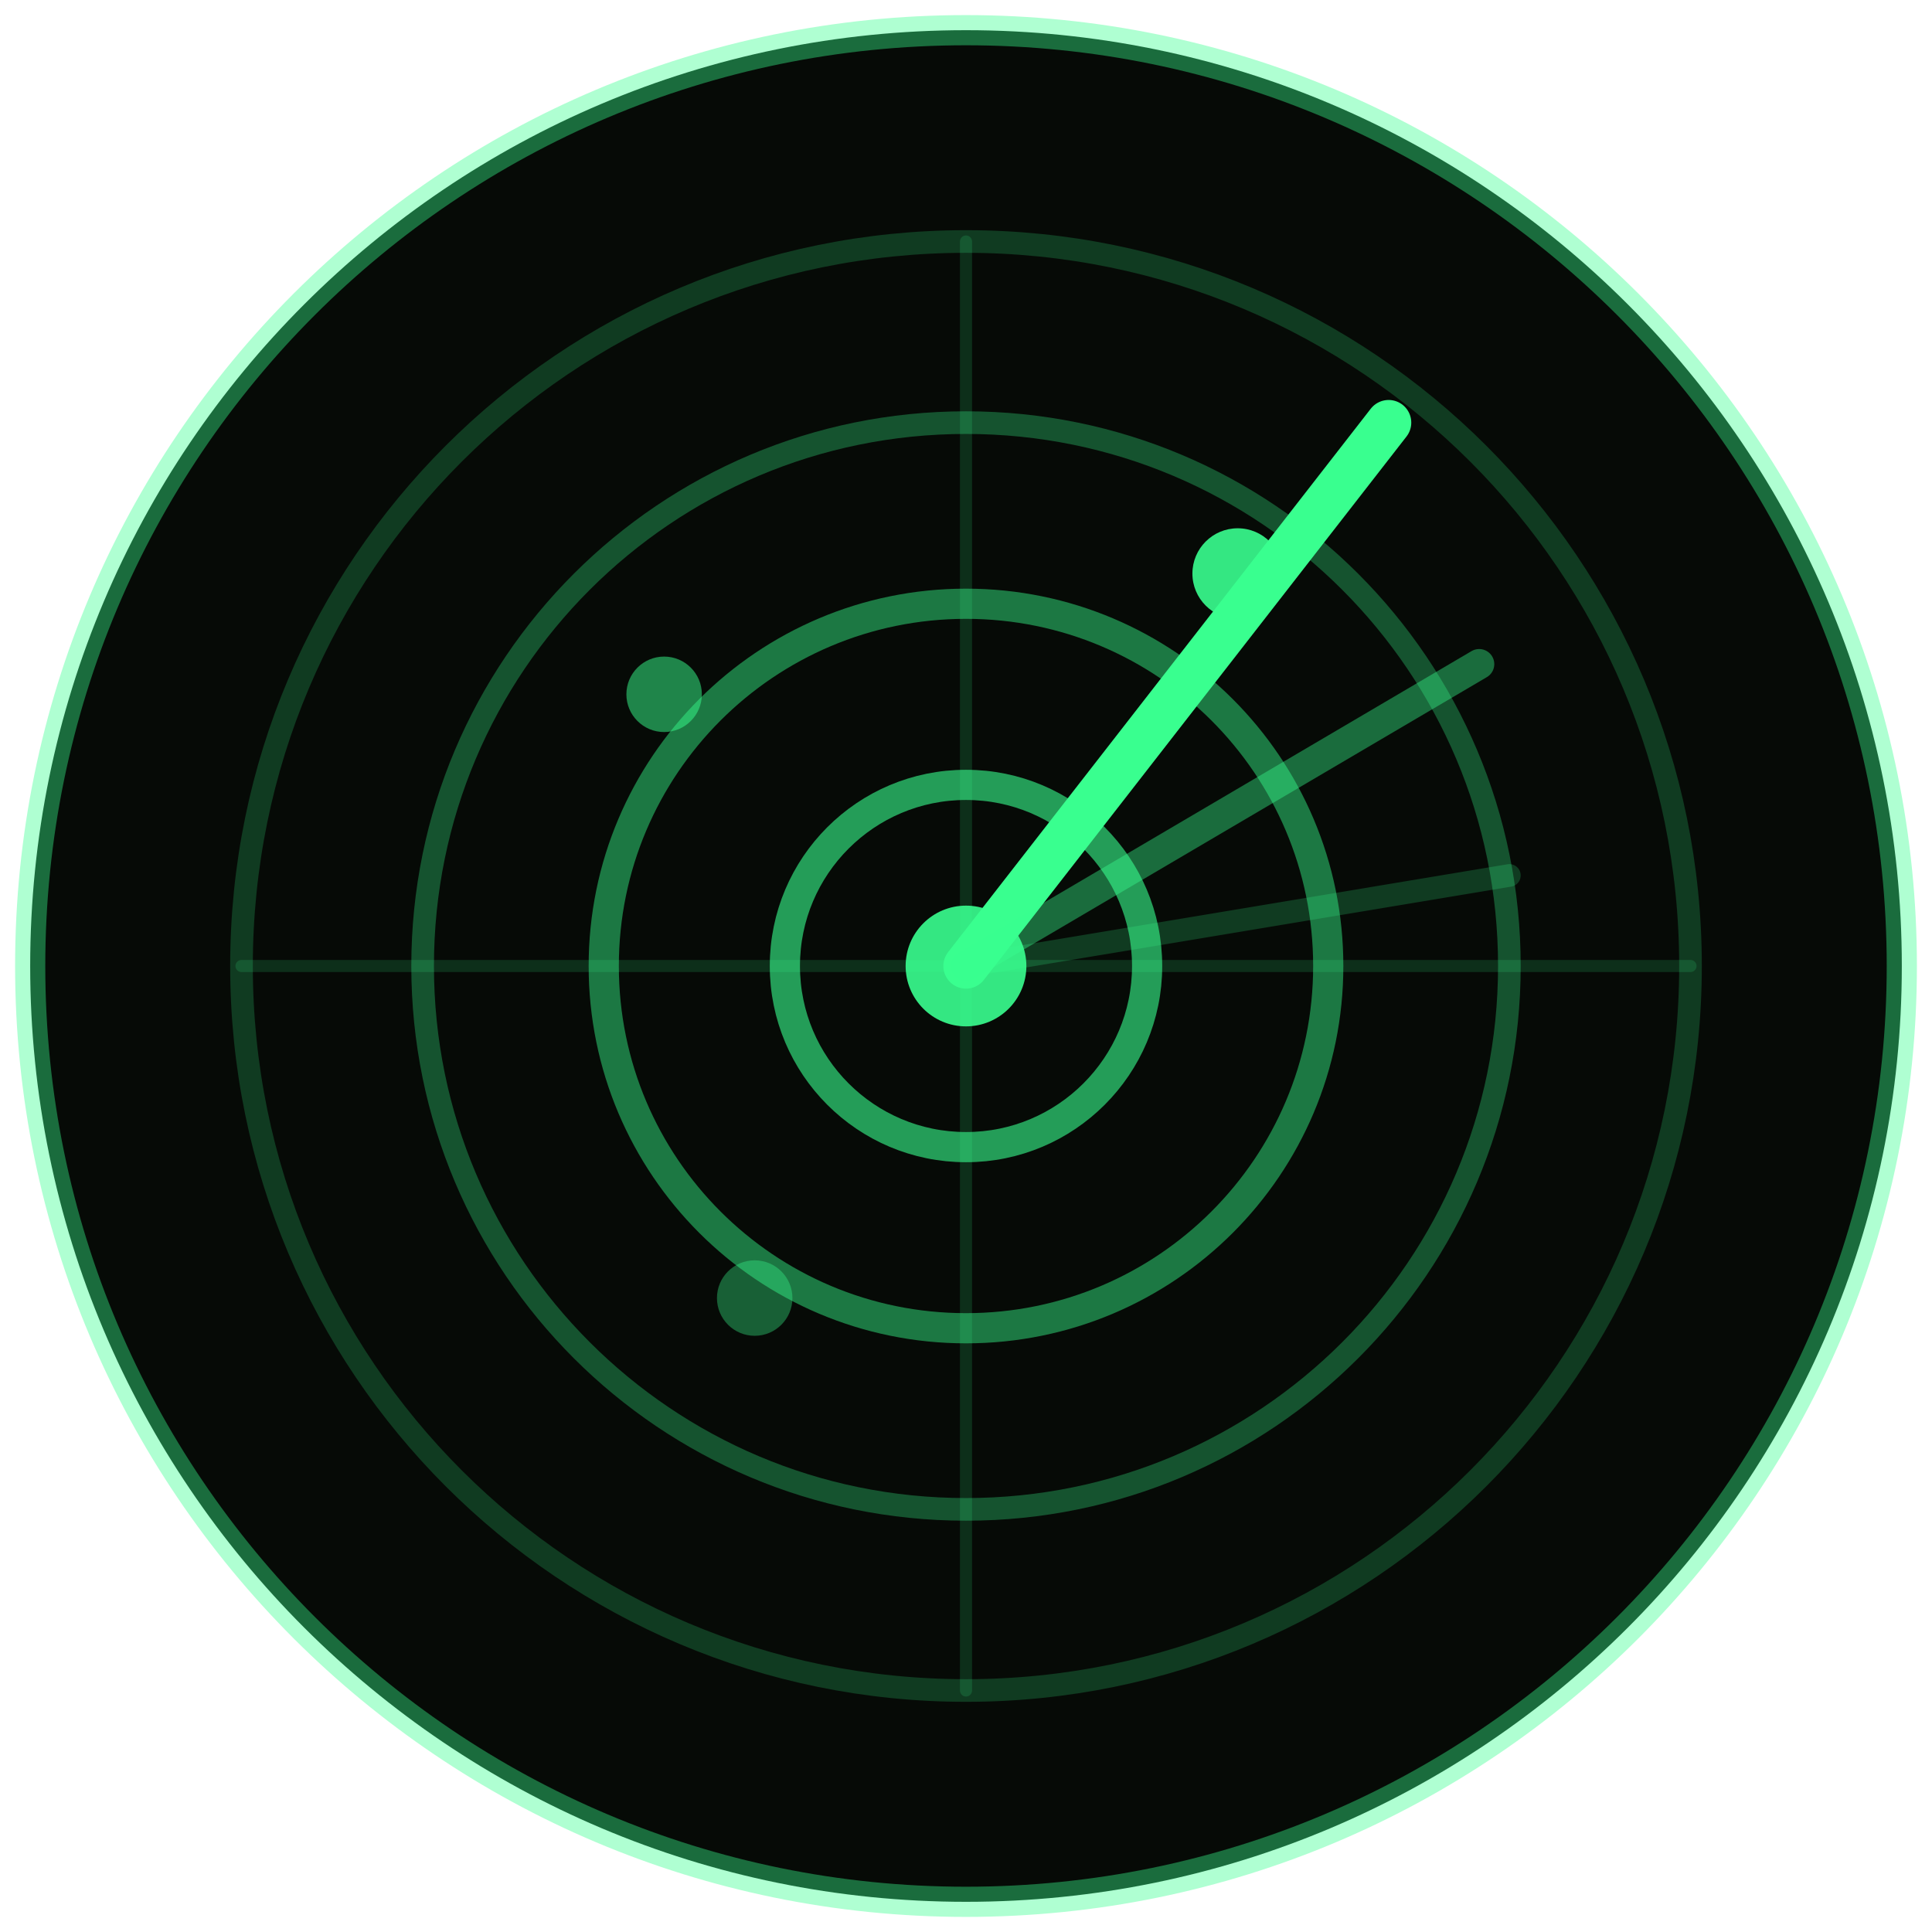
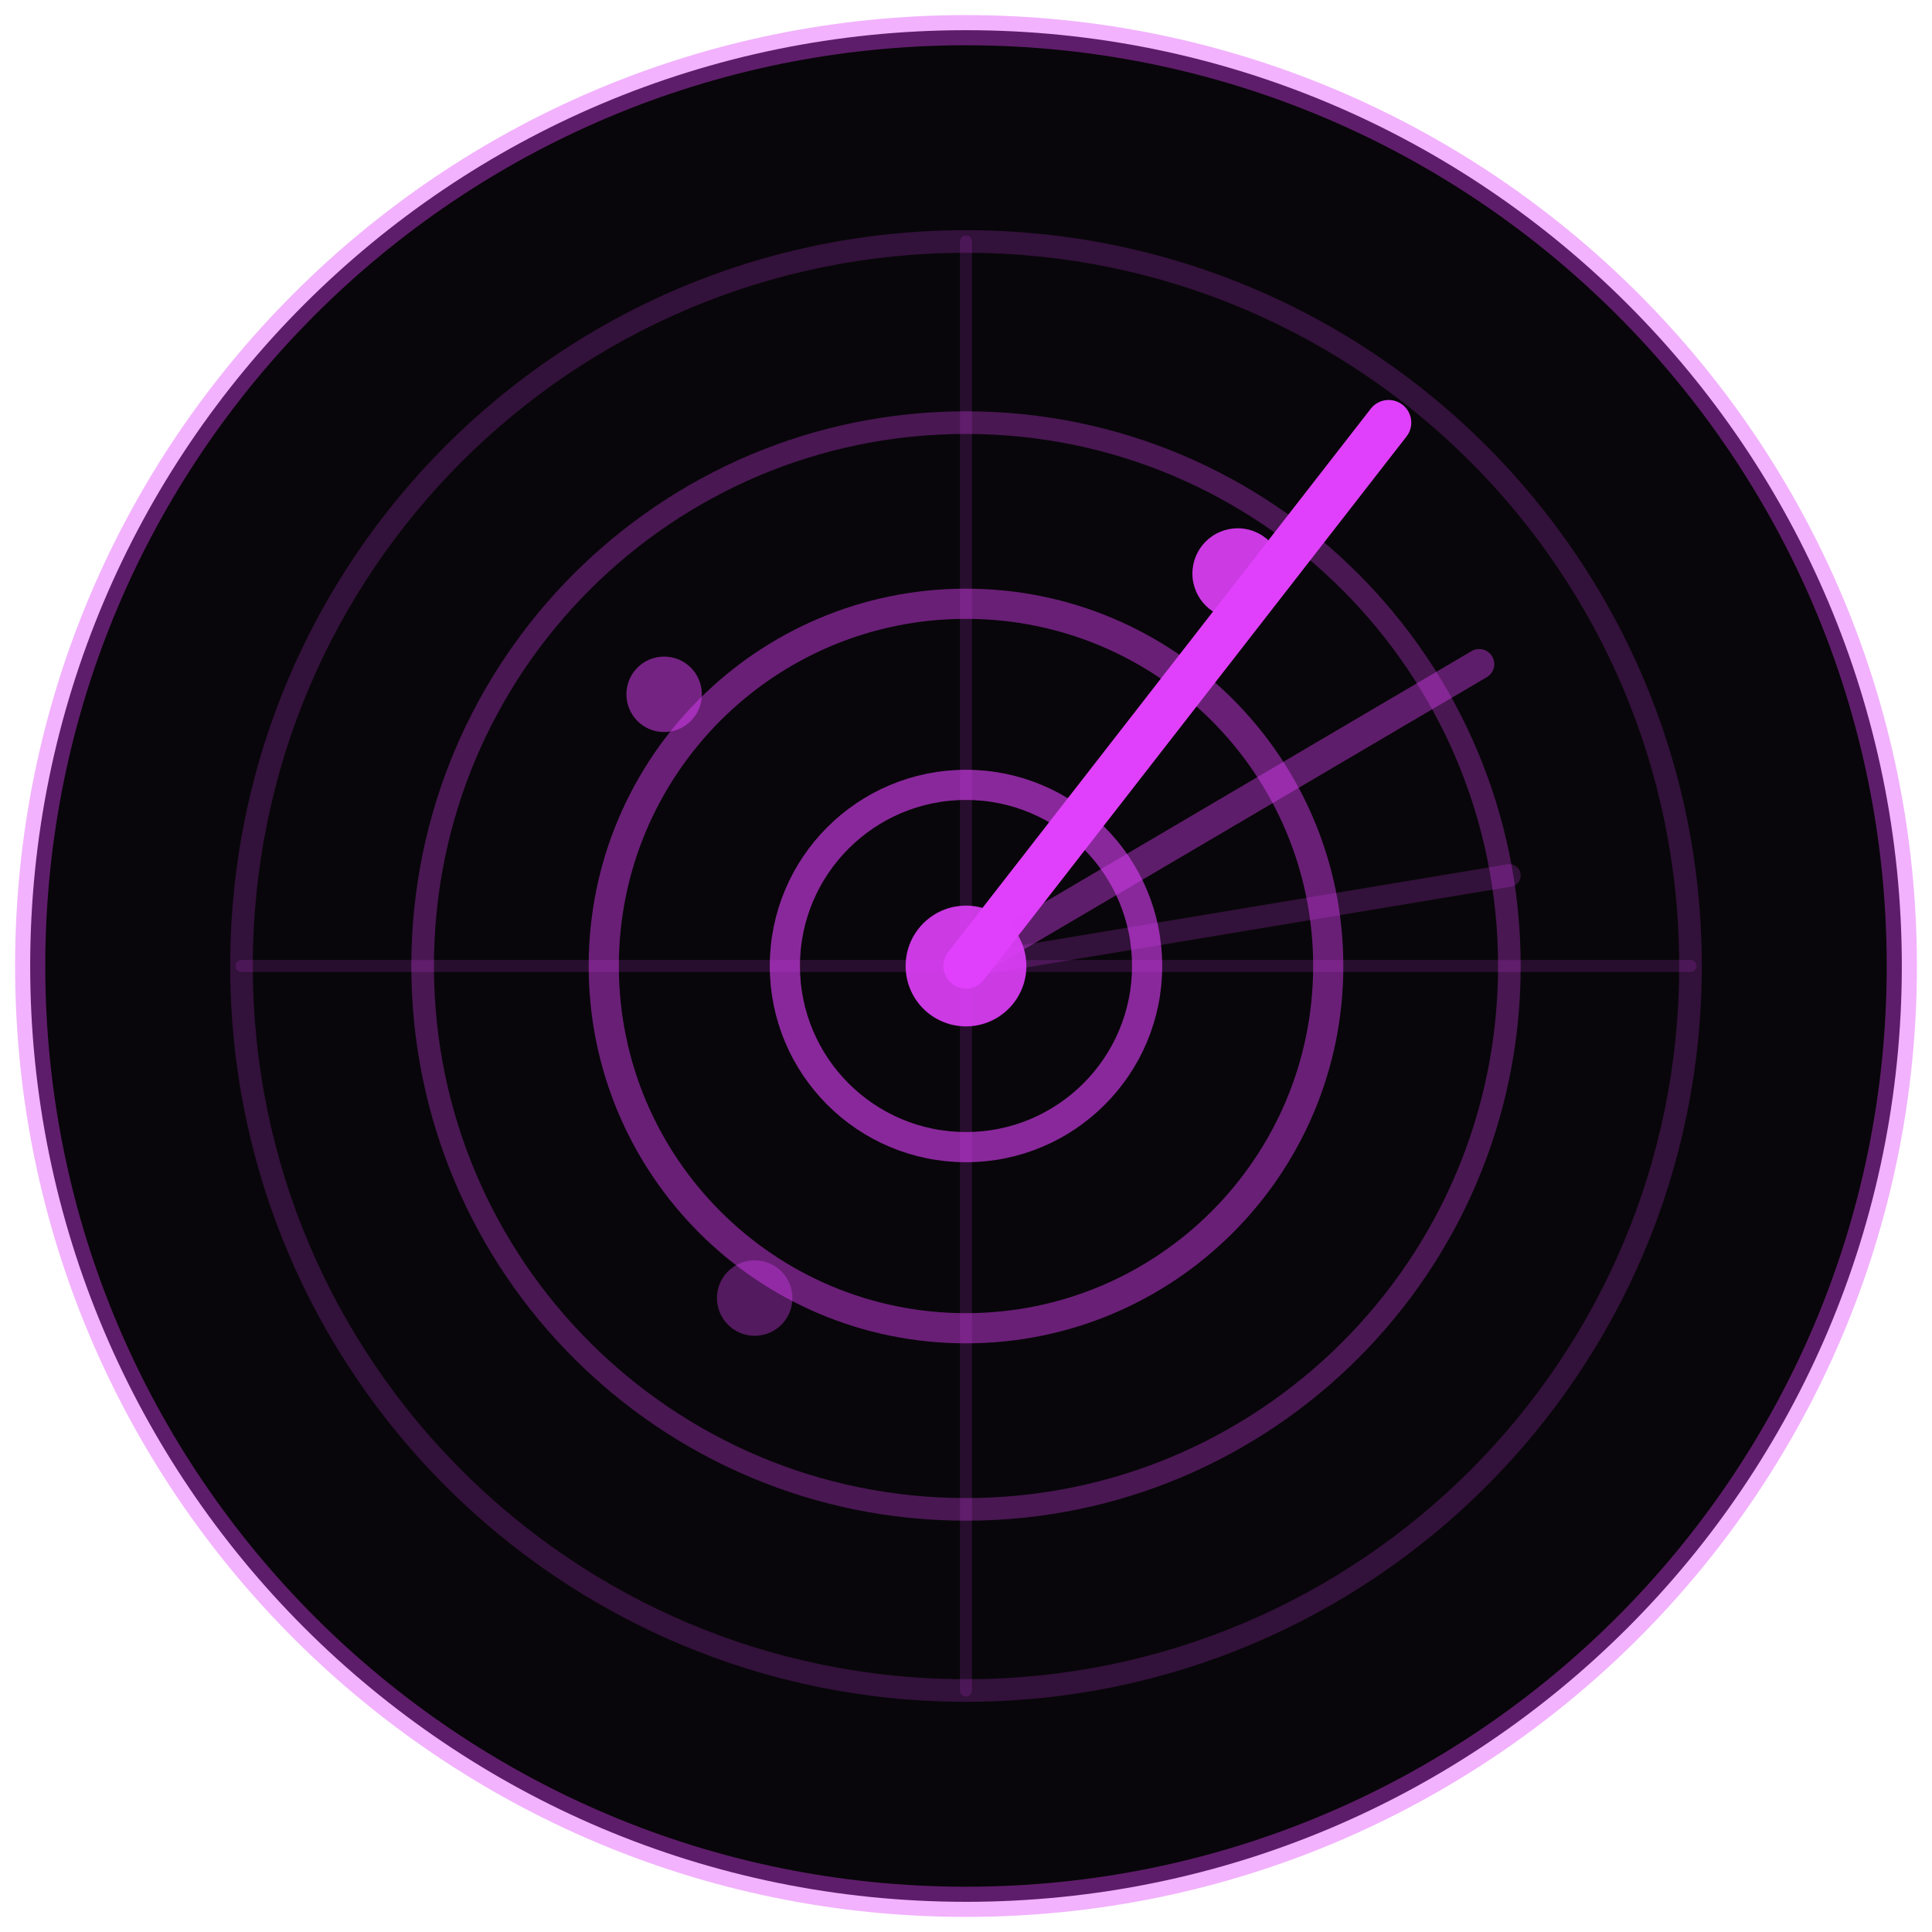
<svg xmlns="http://www.w3.org/2000/svg" width="128pt" height="128pt" viewBox="0 0 128 128" version="1.1">
  <g id="surface31">
-     <path style="fill-rule:nonzero;fill:rgb(2.353%,3.922%,2.353%);fill-opacity:1;stroke-width:2;stroke-linecap:butt;stroke-linejoin:miter;stroke:rgb(22.353%,100%,56.078%);stroke-opacity:0.4;stroke-miterlimit:10;" d="M 126 64 C 126 98.242 98.242 126 64 126 C 29.758 126 2 98.242 2 64 C 2 29.758 29.758 2 64 2 C 98.242 2 126 29.758 126 64 " />
-     <circle style="fill:none;stroke-width:1.5;stroke-linecap:round;stroke-linejoin:round;stroke:rgb(22.353%,100%,56.078%);stroke-opacity:0.2;" cx="64" cy="64" r="48" />
-     <circle style="fill:none;stroke-width:1.5;stroke-linecap:round;stroke-linejoin:round;stroke:rgb(22.353%,100%,56.078%);stroke-opacity:0.3;" cx="64" cy="64" r="36" />
-     <circle style="fill:none;stroke-width:2;stroke-linecap:round;stroke-linejoin:round;stroke:rgb(22.353%,100%,56.078%);stroke-opacity:0.45;" cx="64" cy="64" r="24" />
-     <circle style="fill:none;stroke-width:2;stroke-linecap:round;stroke-linejoin:round;stroke:rgb(22.353%,100%,56.078%);stroke-opacity:0.6;" cx="64" cy="64" r="12" />
-     <path style="fill:none;stroke-width:0.8;stroke-linecap:round;stroke-linejoin:round;stroke:rgb(22.353%,100%,56.078%);stroke-opacity:0.15;stroke-miterlimit:10;" d="M 64 16 L 64 112" />
-     <path style="fill:none;stroke-width:0.8;stroke-linecap:round;stroke-linejoin:round;stroke:rgb(22.353%,100%,56.078%);stroke-opacity:0.15;stroke-miterlimit:10;" d="M 16 64 L 112 64" />
-     <path style="fill:none;stroke-width:3;stroke-linecap:round;stroke-linejoin:round;stroke:rgb(22.353%,100%,56.078%);stroke-opacity:1;stroke-miterlimit:10;" d="M 64 64 L 92 28" />
-     <path style="fill:none;stroke-width:2;stroke-linecap:round;stroke-linejoin:round;stroke:rgb(22.353%,100%,56.078%);stroke-opacity:0.4;stroke-miterlimit:10;" d="M 64 64 L 98 44" />
-     <path style="fill:none;stroke-width:1.5;stroke-linecap:round;stroke-linejoin:round;stroke:rgb(22.353%,100%,56.078%);stroke-opacity:0.2;stroke-miterlimit:10;" d="M 64 64 L 100 58" />
-     <circle style="fill:rgb(22.353%,100%,56.078%);fill-opacity:0.9;stroke:none;" cx="64" cy="64" r="4" />
-     <circle style="fill:rgb(22.353%,100%,56.078%);fill-opacity:0.9;stroke:none;" cx="82" cy="38" r="3" />
-     <circle style="fill:rgb(22.353%,100%,56.078%);fill-opacity:0.5;stroke:none;" cx="44" cy="46" r="2.5" />
-     <circle style="fill:rgb(22.353%,100%,56.078%);fill-opacity:0.35;stroke:none;" cx="50" cy="86" r="2.5" />
+     <path style="fill-rule:nonzero;fill:rgb(3.137%,2.353%,3.922%);fill-opacity:1;stroke-width:2;stroke-linecap:butt;stroke-linejoin:miter;stroke:rgb(87.843%,25.098%,98.431%);stroke-opacity:0.4;stroke-miterlimit:10;" d="M 126 64 C 126 98.242 98.242 126 64 126 C 29.758 126 2 98.242 2 64 C 2 29.758 29.758 2 64 2 C 98.242 2 126 29.758 126 64 " />
+     <circle style="fill:none;stroke-width:1.5;stroke-linecap:round;stroke-linejoin:round;stroke:rgb(87.843%,25.098%,98.431%);stroke-opacity:0.2;" cx="64" cy="64" r="48" />
+     <circle style="fill:none;stroke-width:1.5;stroke-linecap:round;stroke-linejoin:round;stroke:rgb(87.843%,25.098%,98.431%);stroke-opacity:0.3;" cx="64" cy="64" r="36" />
+     <circle style="fill:none;stroke-width:2;stroke-linecap:round;stroke-linejoin:round;stroke:rgb(87.843%,25.098%,98.431%);stroke-opacity:0.45;" cx="64" cy="64" r="24" />
+     <circle style="fill:none;stroke-width:2;stroke-linecap:round;stroke-linejoin:round;stroke:rgb(87.843%,25.098%,98.431%);stroke-opacity:0.6;" cx="64" cy="64" r="12" />
+     <path style="fill:none;stroke-width:0.8;stroke-linecap:round;stroke-linejoin:round;stroke:rgb(87.843%,25.098%,98.431%);stroke-opacity:0.15;stroke-miterlimit:10;" d="M 64 16 L 64 112" />
+     <path style="fill:none;stroke-width:0.8;stroke-linecap:round;stroke-linejoin:round;stroke:rgb(87.843%,25.098%,98.431%);stroke-opacity:0.15;stroke-miterlimit:10;" d="M 16 64 L 112 64" />
+     <path style="fill:none;stroke-width:3;stroke-linecap:round;stroke-linejoin:round;stroke:rgb(87.843%,25.098%,98.431%);stroke-opacity:1;stroke-miterlimit:10;" d="M 64 64 L 92 28" />
+     <path style="fill:none;stroke-width:2;stroke-linecap:round;stroke-linejoin:round;stroke:rgb(87.843%,25.098%,98.431%);stroke-opacity:0.4;stroke-miterlimit:10;" d="M 64 64 L 98 44" />
+     <path style="fill:none;stroke-width:1.5;stroke-linecap:round;stroke-linejoin:round;stroke:rgb(87.843%,25.098%,98.431%);stroke-opacity:0.2;stroke-miterlimit:10;" d="M 64 64 L 100 58" />
+     <circle style="fill:rgb(87.843%,25.098%,98.431%);fill-opacity:0.9;stroke:none;" cx="64" cy="64" r="4" />
+     <circle style="fill:rgb(87.843%,25.098%,98.431%);fill-opacity:0.9;stroke:none;" cx="82" cy="38" r="3" />
+     <circle style="fill:rgb(87.843%,25.098%,98.431%);fill-opacity:0.5;stroke:none;" cx="44" cy="46" r="2.5" />
+     <circle style="fill:rgb(87.843%,25.098%,98.431%);fill-opacity:0.35;stroke:none;" cx="50" cy="86" r="2.5" />
  </g>
</svg>
